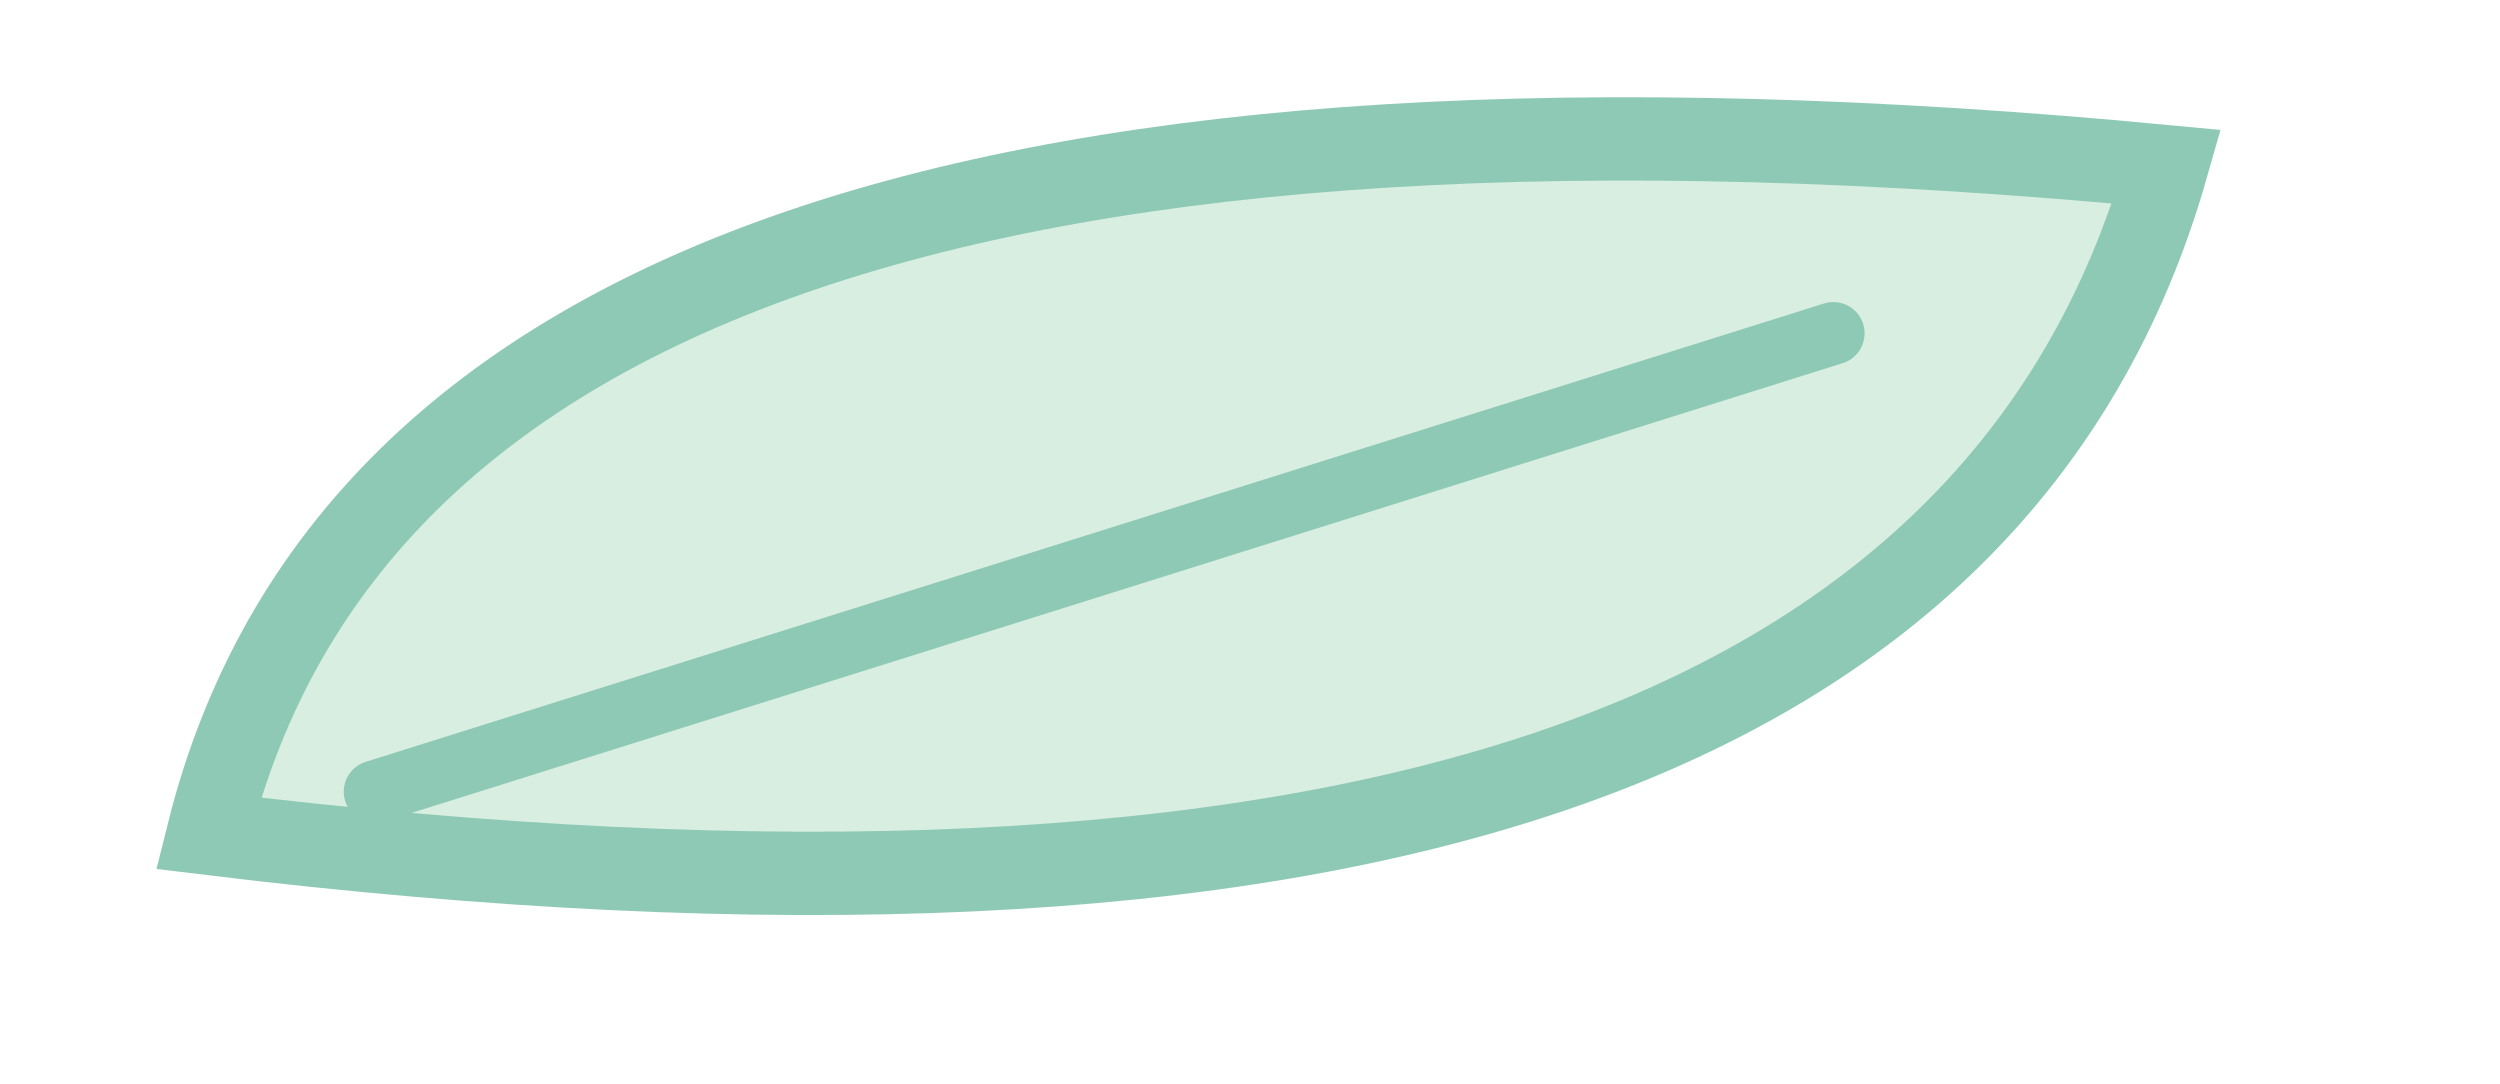
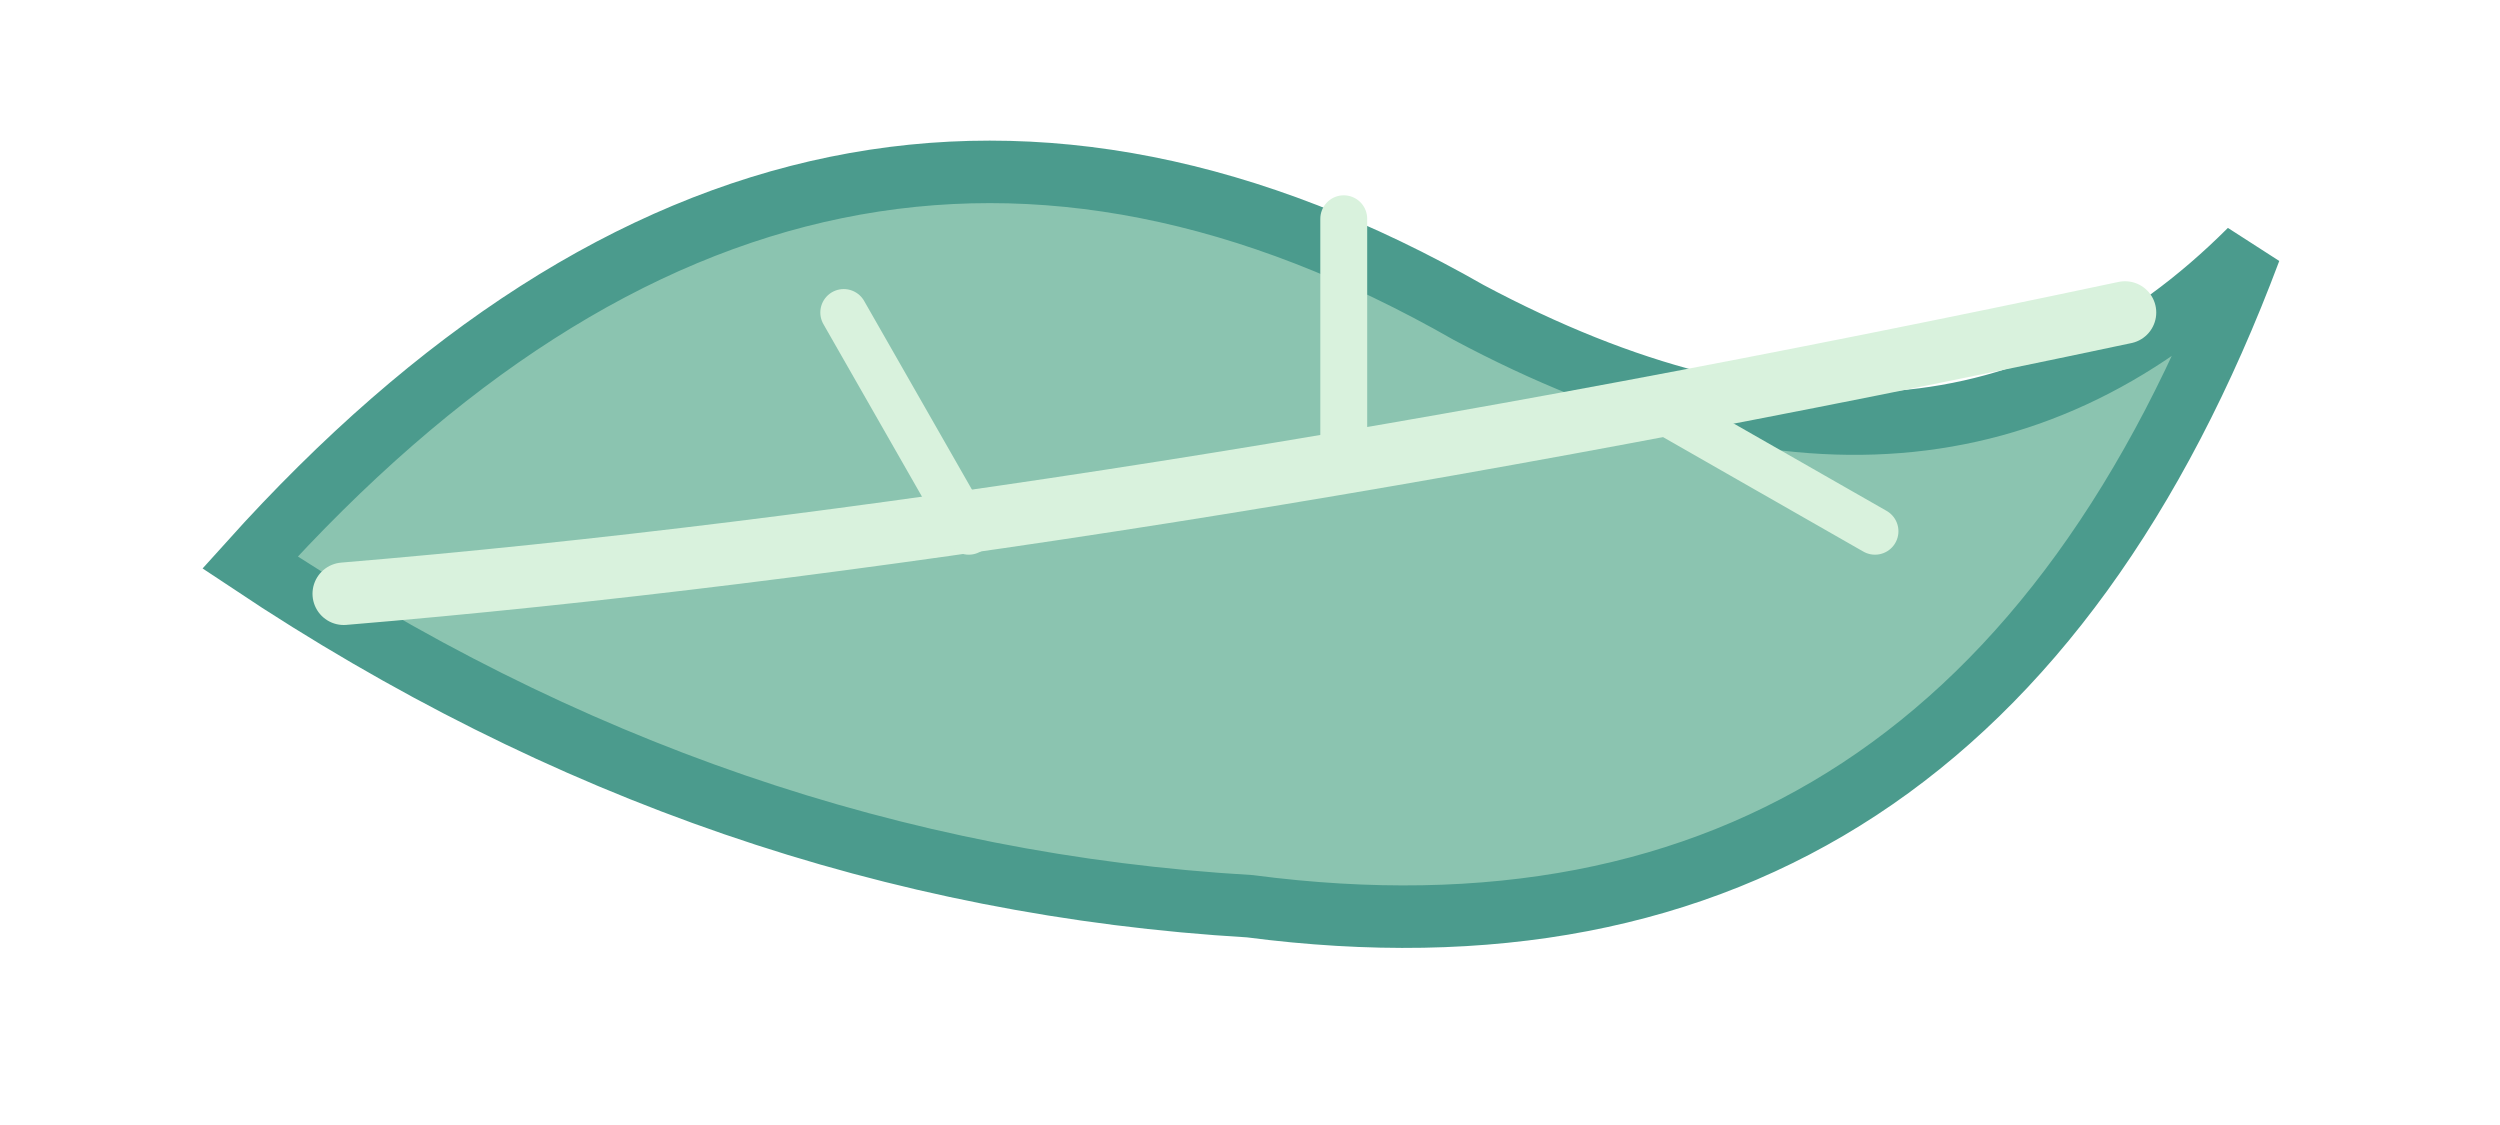
- <svg xmlns="http://www.w3.org/2000/svg" width="60" height="26" viewBox="0 0 60 26">
-   <path d="M5 20Q10 0 52 4Q46 25 5 20Z" fill="#d7eee1" stroke="#8ec9b6" stroke-width="2" />
-   <path d="M9 19 44 8" stroke="#8ec9b6" stroke-width="1.5" stroke-linecap="round" />
+ <svg xmlns="http://www.w3.org/2000/svg" width="80" height="36" viewBox="0 0 80 36">
+   <path d="M8 18Q26 -2 47 10Q62 18 72 8Q63 32 40 29Q23 28 8 18Z" fill="#8bc4b0" stroke="#4b9b8d" stroke-width="2" />
+   <path d="M11 19Q35 17 68 10" fill="none" stroke="#d9f2dd" stroke-width="2" stroke-linecap="round" />
+   <path d="M31 17 27 10M43 15 43 7M53 13 60 17" stroke="#d9f2dd" stroke-width="1.5" stroke-linecap="round" />
</svg>
